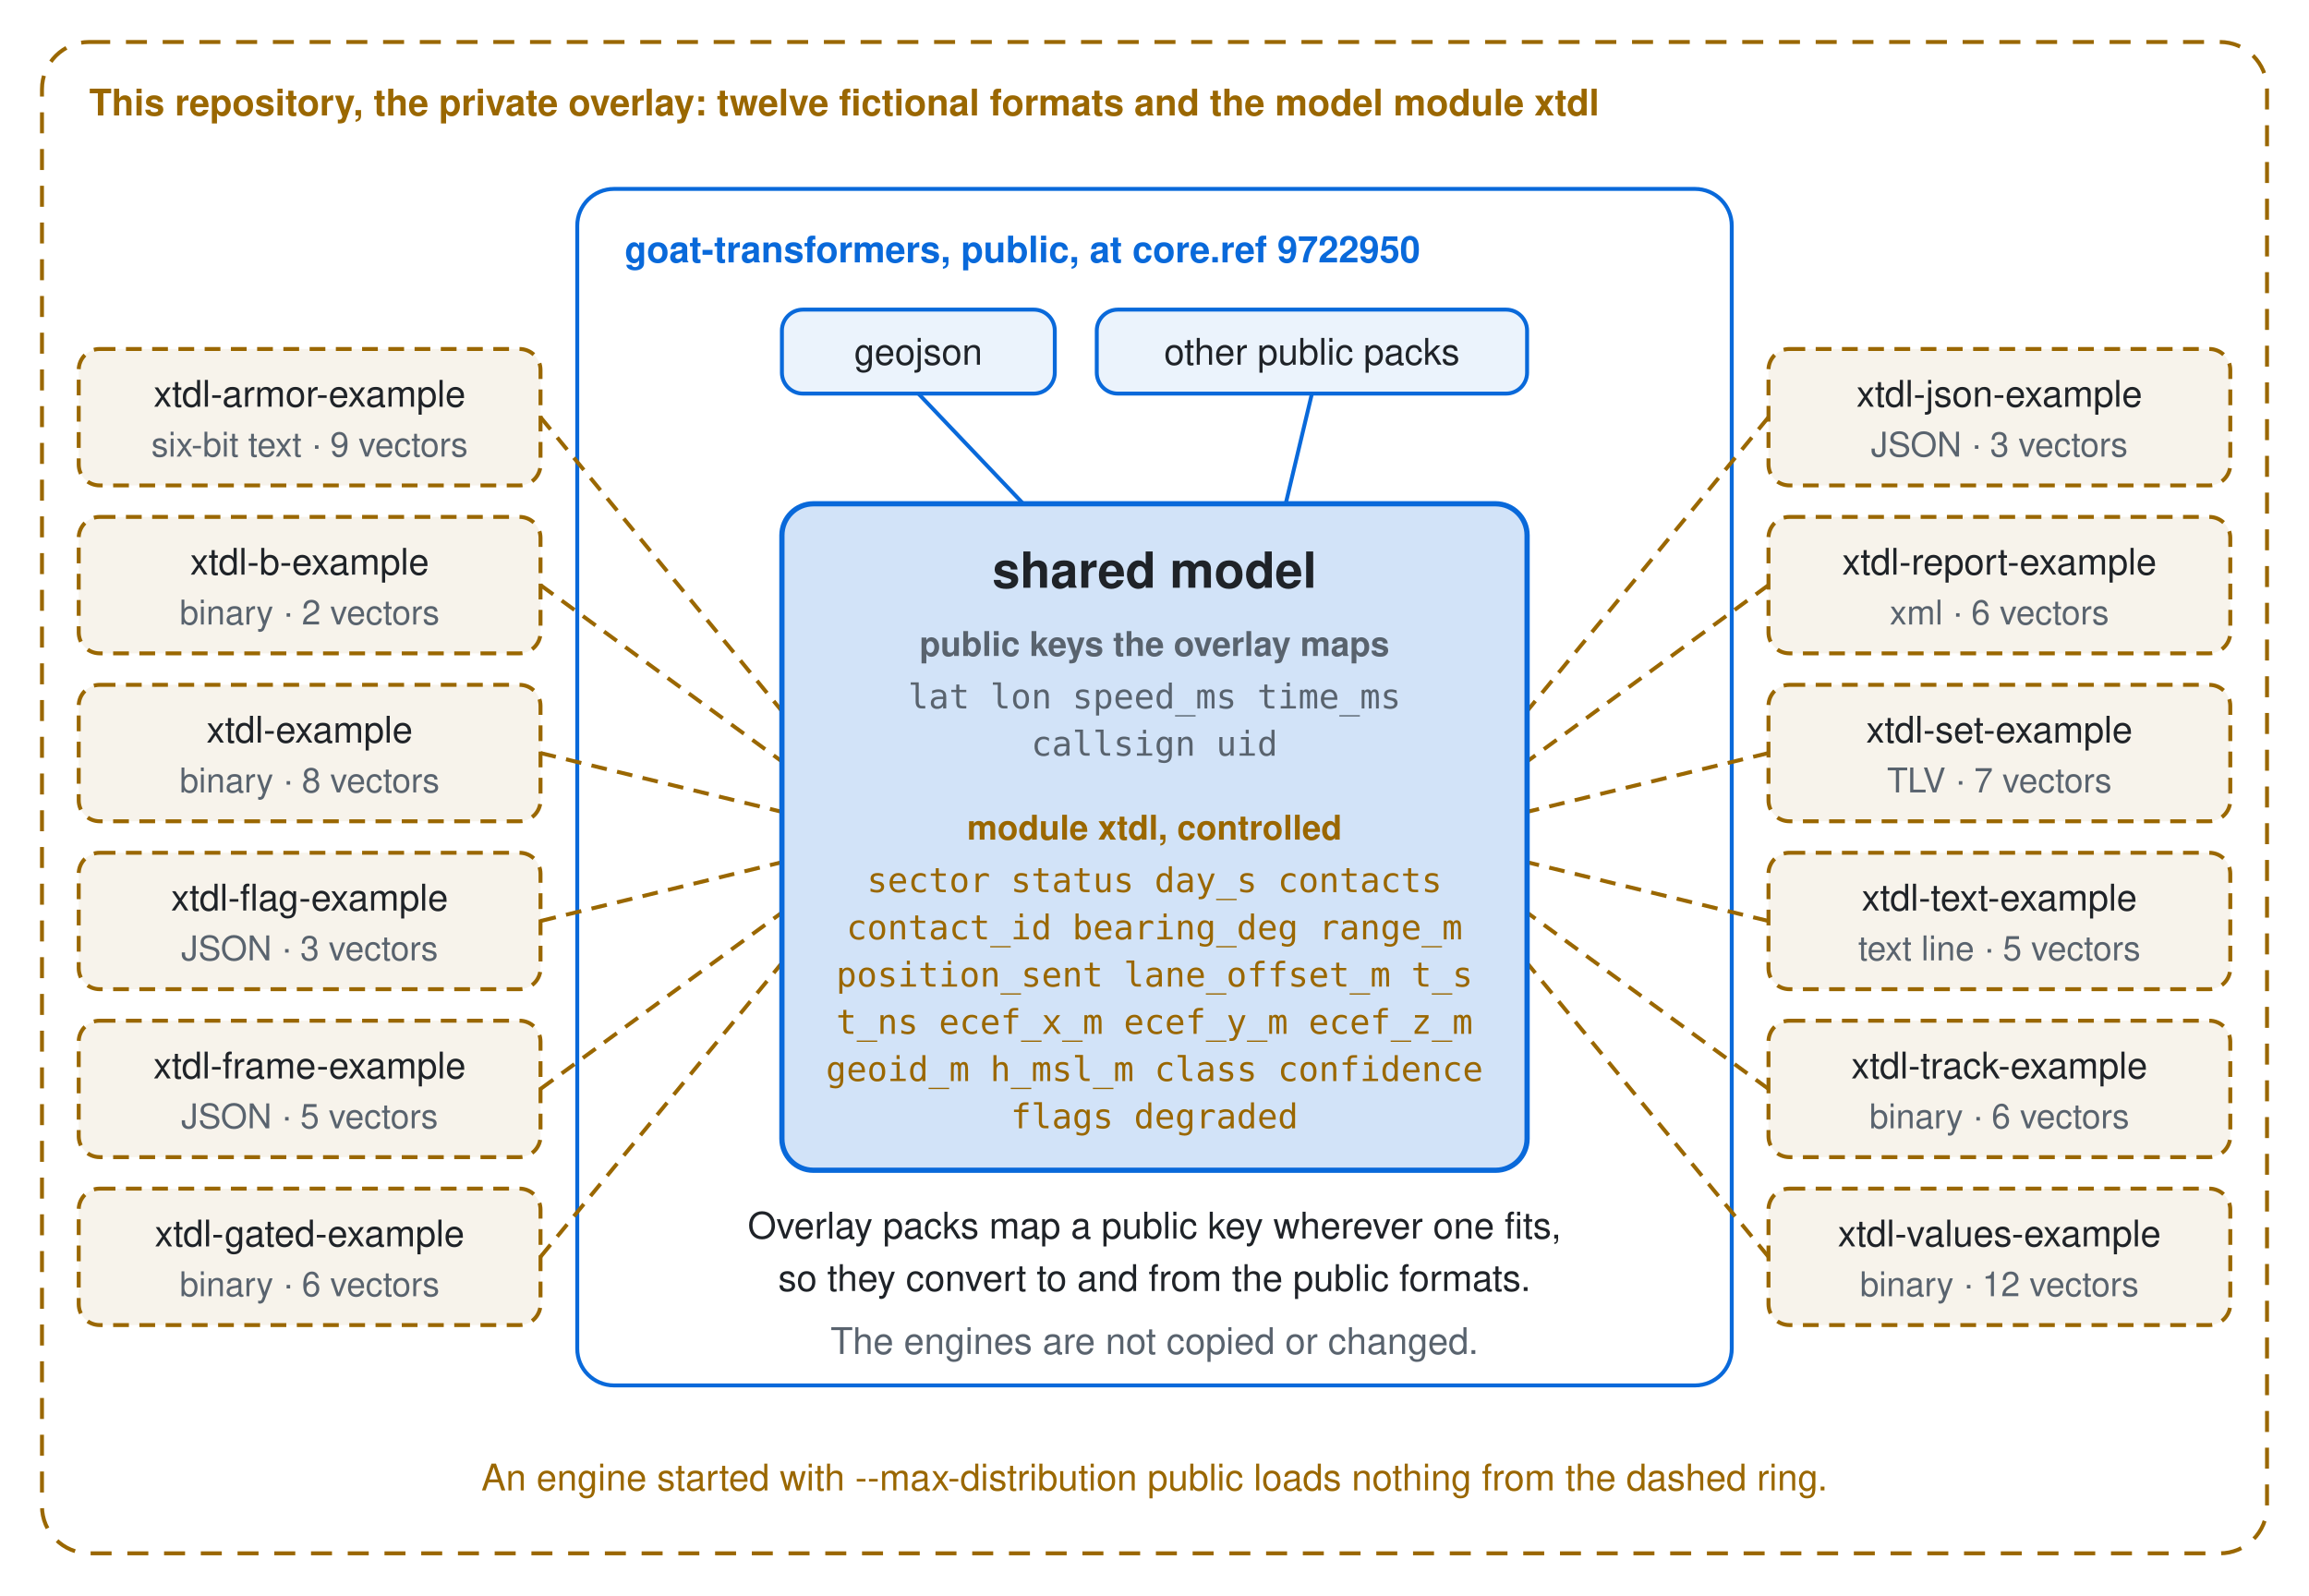
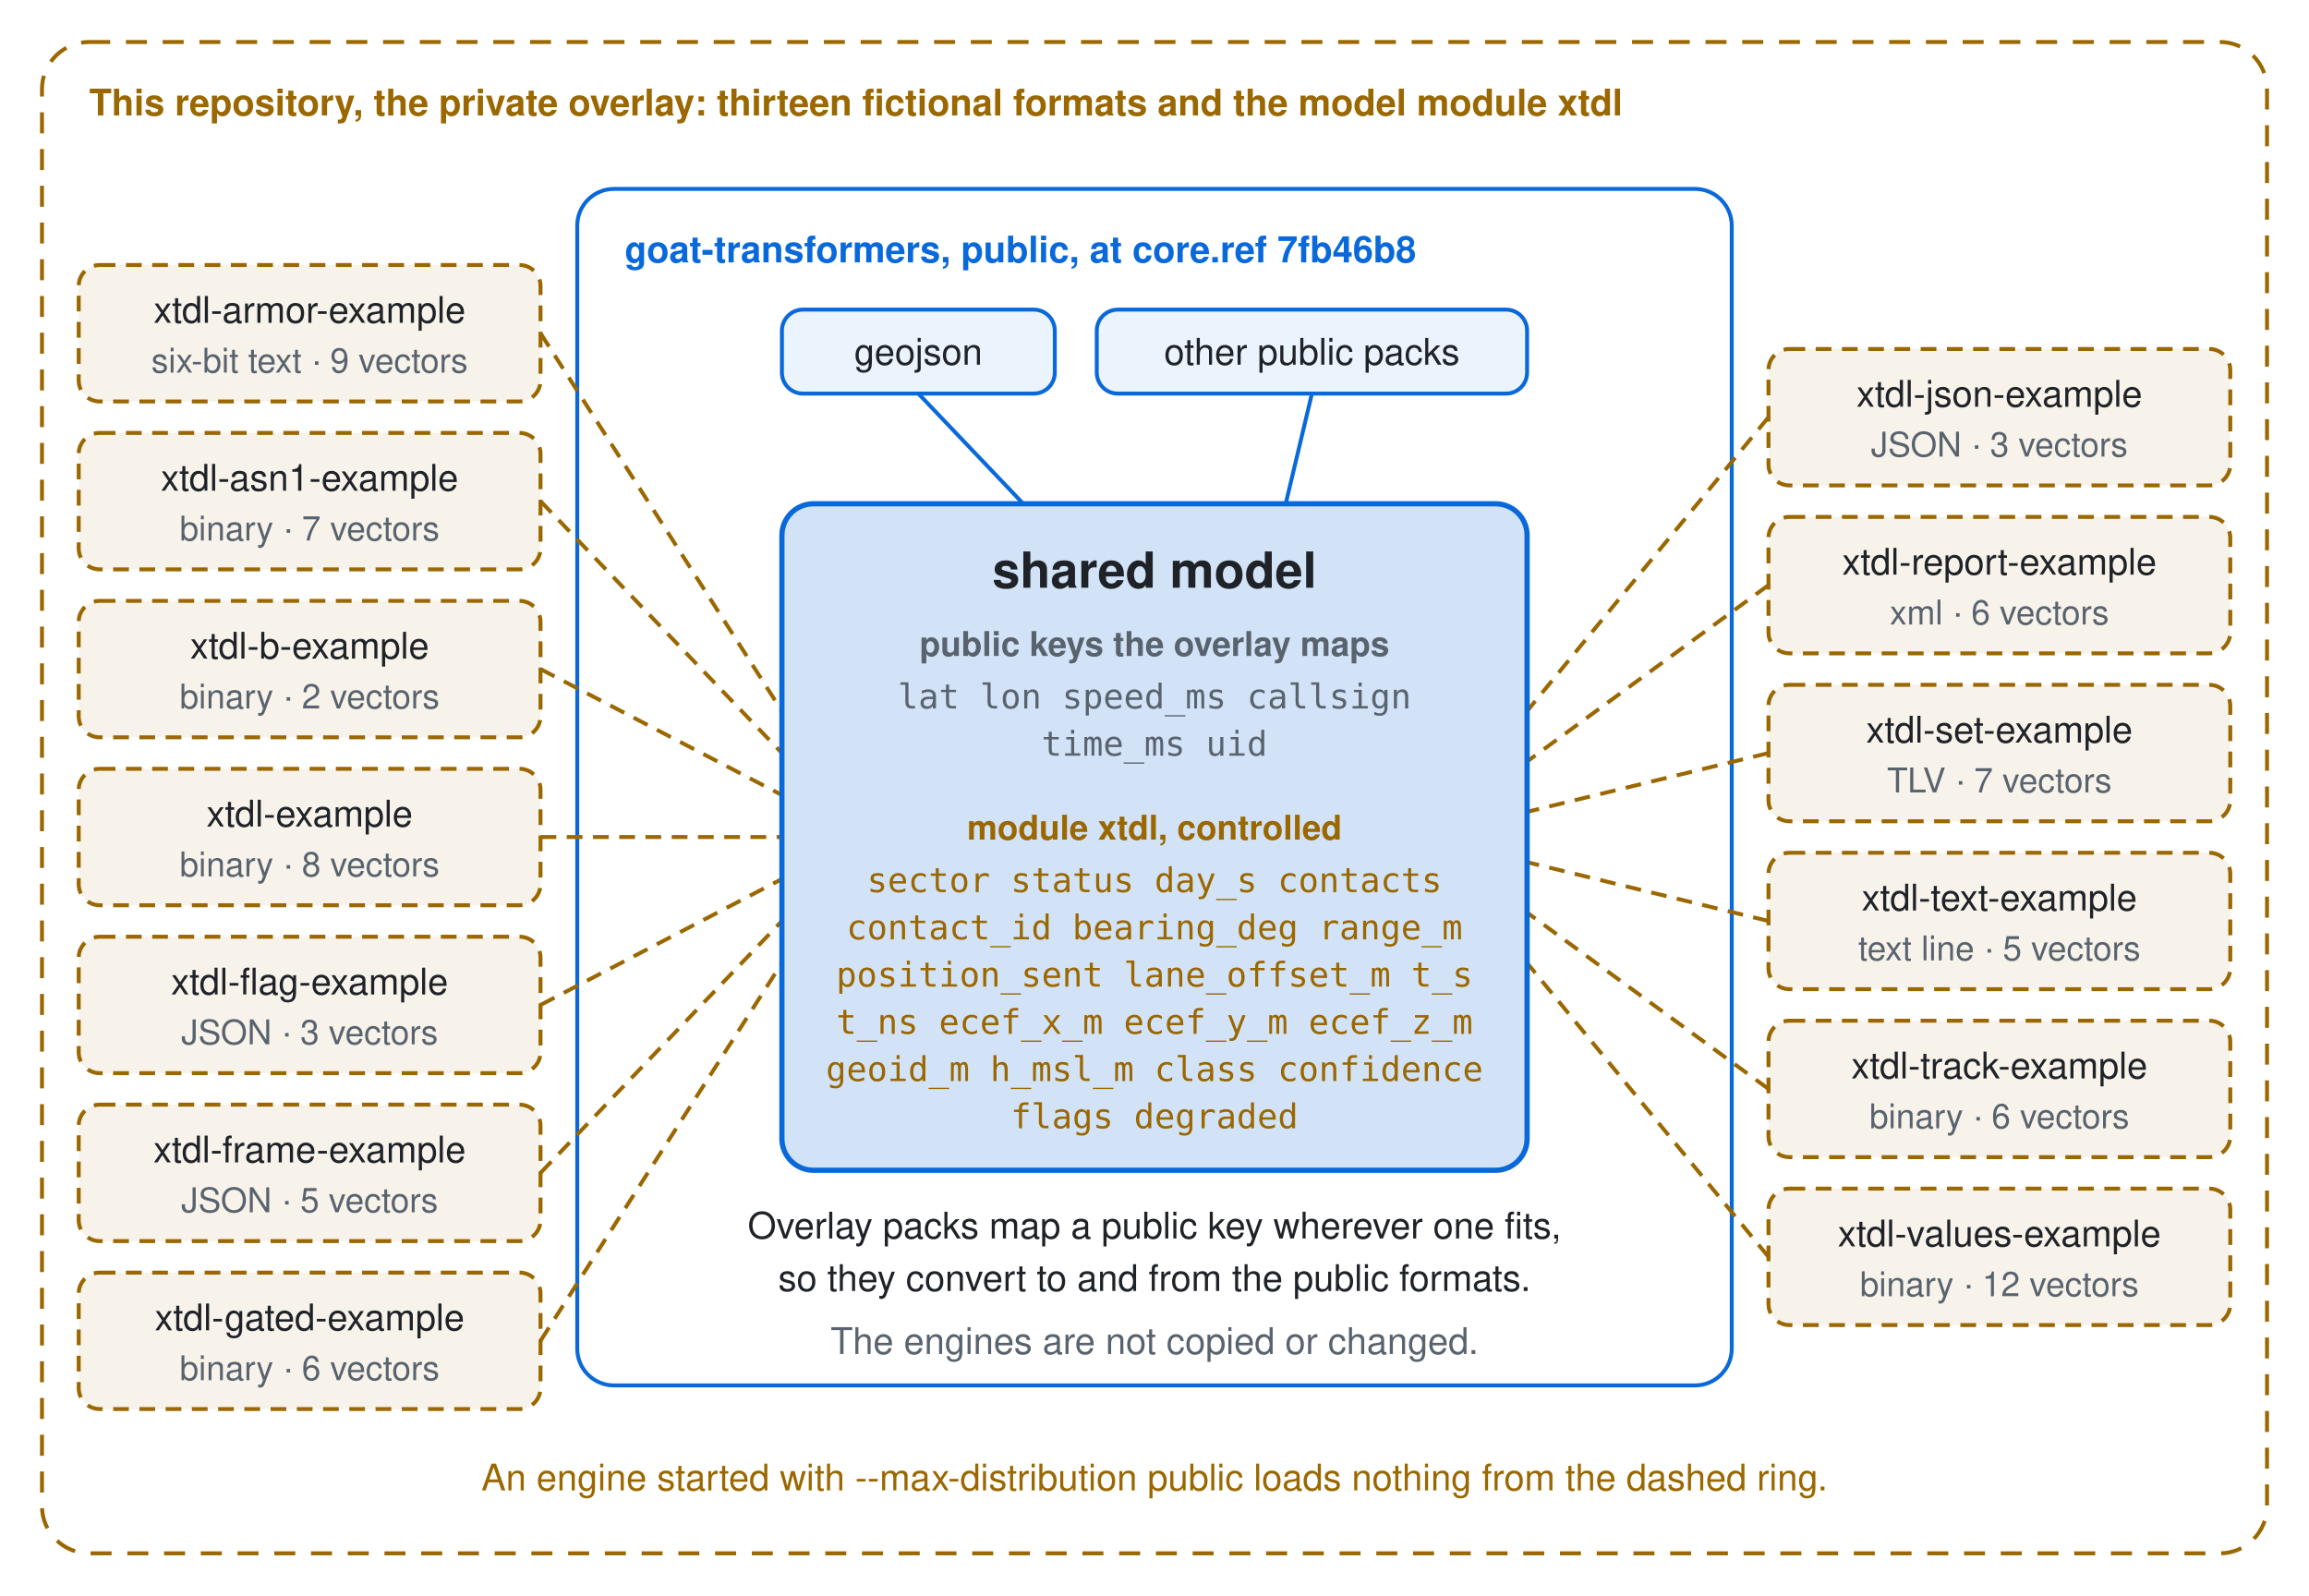
<svg xmlns="http://www.w3.org/2000/svg" viewBox="0 0 880 608" width="880" height="608" role="img" aria-labelledby="t d">
  <style>
  .ink{fill:#1f2328} .quiet{fill:#59636e} .pub{fill:#0969da} .ovl{fill:#9a6700}
  .t{font-family:-apple-system,BlinkMacSystemFont,"Segoe UI",Helvetica,Arial,sans-serif}
  .m{font-family:ui-monospace,SFMono-Regular,Menlo,Consolas,monospace}
  .box{fill:#0969da;fill-opacity:.08;stroke:#0969da;stroke-width:1.5}
  .hub{fill:#0969da;fill-opacity:.18;stroke:#0969da;stroke-width:2}
  .obox{fill:#9a6700;fill-opacity:.08;stroke:#9a6700;stroke-width:1.5;stroke-dasharray:6 4}
  .ring{fill:none;stroke:#0969da;stroke-width:1.5}
  .oring{fill:none;stroke:#9a6700;stroke-width:1.5;stroke-dasharray:8 6}
  .ln{stroke:#0969da;stroke-width:1.5;fill:none}
  .oln{stroke:#9a6700;stroke-width:1.5;fill:none;stroke-dasharray:6 4}
</style>
  <rect x="16" y="16" width="848" height="576" rx="18" class="oring" />
-   <text x="34" y="44" class="t ovl" font-size="14" text-anchor="start" font-weight="600">This repository, the private overlay: twelve fictional formats and the model module xtdl</text>
+   <text x="34" y="44" class="t ovl" font-size="14" text-anchor="start" font-weight="600">This repository, the private overlay: thirteen fictional formats and the model module xtdl</text>
  <rect x="220" y="72" width="440" height="456" rx="14" class="ring" />
-   <text x="238" y="100" class="t pub" font-size="14" text-anchor="start" font-weight="600">goat-transformers, public, at core.ref 9722950</text>
+   <text x="238" y="100" class="t pub" font-size="14" text-anchor="start" font-weight="600">goat-transformers, public, at core.ref 7fb46b8</text>
  <path d="M350 150 L390 192" class="ln" />
  <path d="M500 150 L490 192" class="ln" />
  <rect x="298" y="118" width="104" height="32" rx="8" class="box" />
  <text x="350" y="139" class="t ink" font-size="14" text-anchor="middle">geojson</text>
  <rect x="418" y="118" width="164" height="32" rx="8" class="box" />
  <text x="500" y="139" class="t ink" font-size="14" text-anchor="middle">other public packs</text>
-   <path d="M206 159 L298 271" class="oln" />
-   <path d="M206 223 L298 290.2" class="oln" />
-   <path d="M206 287 L298 309.4" class="oln" />
-   <path d="M206 351 L298 328.6" class="oln" />
-   <path d="M206 415 L298 347.8" class="oln" />
-   <path d="M206 479 L298 367" class="oln" />
+   <path d="M206 127 L298 271" class="oln" />
+   <path d="M206 191 L298 287" class="oln" />
+   <path d="M206 255 L298 303" class="oln" />
+   <path d="M206 319 L298 319" class="oln" />
+   <path d="M206 383 L298 335" class="oln" />
+   <path d="M206 447 L298 351" class="oln" />
+   <path d="M206 511 L298 367" class="oln" />
  <path d="M674 159 L582 271" class="oln" />
  <path d="M674 223 L582 290.2" class="oln" />
  <path d="M674 287 L582 309.4" class="oln" />
  <path d="M674 351 L582 328.6" class="oln" />
  <path d="M674 415 L582 347.8" class="oln" />
  <path d="M674 479 L582 367" class="oln" />
-   <rect x="30" y="133" width="176" height="52" rx="8" class="obox" />
-   <text x="118" y="155" class="t ink" font-size="14" text-anchor="middle">xtdl-armor-example</text>
-   <text x="118" y="174" class="t quiet" font-size="13" text-anchor="middle">six-bit text · 9 vectors</text>
-   <rect x="30" y="197" width="176" height="52" rx="8" class="obox" />
-   <text x="118" y="219" class="t ink" font-size="14" text-anchor="middle">xtdl-b-example</text>
-   <text x="118" y="238" class="t quiet" font-size="13" text-anchor="middle">binary · 2 vectors</text>
-   <rect x="30" y="261" width="176" height="52" rx="8" class="obox" />
-   <text x="118" y="283" class="t ink" font-size="14" text-anchor="middle">xtdl-example</text>
-   <text x="118" y="302" class="t quiet" font-size="13" text-anchor="middle">binary · 8 vectors</text>
-   <rect x="30" y="325" width="176" height="52" rx="8" class="obox" />
-   <text x="118" y="347" class="t ink" font-size="14" text-anchor="middle">xtdl-flag-example</text>
-   <text x="118" y="366" class="t quiet" font-size="13" text-anchor="middle">JSON · 3 vectors</text>
-   <rect x="30" y="389" width="176" height="52" rx="8" class="obox" />
-   <text x="118" y="411" class="t ink" font-size="14" text-anchor="middle">xtdl-frame-example</text>
-   <text x="118" y="430" class="t quiet" font-size="13" text-anchor="middle">JSON · 5 vectors</text>
-   <rect x="30" y="453" width="176" height="52" rx="8" class="obox" />
-   <text x="118" y="475" class="t ink" font-size="14" text-anchor="middle">xtdl-gated-example</text>
-   <text x="118" y="494" class="t quiet" font-size="13" text-anchor="middle">binary · 6 vectors</text>
+   <rect x="30" y="101" width="176" height="52" rx="8" class="obox" />
+   <text x="118" y="123" class="t ink" font-size="14" text-anchor="middle">xtdl-armor-example</text>
+   <text x="118" y="142" class="t quiet" font-size="13" text-anchor="middle">six-bit text · 9 vectors</text>
+   <rect x="30" y="165" width="176" height="52" rx="8" class="obox" />
+   <text x="118" y="187" class="t ink" font-size="14" text-anchor="middle">xtdl-asn1-example</text>
+   <text x="118" y="206" class="t quiet" font-size="13" text-anchor="middle">binary · 7 vectors</text>
+   <rect x="30" y="229" width="176" height="52" rx="8" class="obox" />
+   <text x="118" y="251" class="t ink" font-size="14" text-anchor="middle">xtdl-b-example</text>
+   <text x="118" y="270" class="t quiet" font-size="13" text-anchor="middle">binary · 2 vectors</text>
+   <rect x="30" y="293" width="176" height="52" rx="8" class="obox" />
+   <text x="118" y="315" class="t ink" font-size="14" text-anchor="middle">xtdl-example</text>
+   <text x="118" y="334" class="t quiet" font-size="13" text-anchor="middle">binary · 8 vectors</text>
+   <rect x="30" y="357" width="176" height="52" rx="8" class="obox" />
+   <text x="118" y="379" class="t ink" font-size="14" text-anchor="middle">xtdl-flag-example</text>
+   <text x="118" y="398" class="t quiet" font-size="13" text-anchor="middle">JSON · 3 vectors</text>
+   <rect x="30" y="421" width="176" height="52" rx="8" class="obox" />
+   <text x="118" y="443" class="t ink" font-size="14" text-anchor="middle">xtdl-frame-example</text>
+   <text x="118" y="462" class="t quiet" font-size="13" text-anchor="middle">JSON · 5 vectors</text>
+   <rect x="30" y="485" width="176" height="52" rx="8" class="obox" />
+   <text x="118" y="507" class="t ink" font-size="14" text-anchor="middle">xtdl-gated-example</text>
+   <text x="118" y="526" class="t quiet" font-size="13" text-anchor="middle">binary · 6 vectors</text>
  <rect x="674" y="133" width="176" height="52" rx="8" class="obox" />
  <text x="762" y="155" class="t ink" font-size="14" text-anchor="middle">xtdl-json-example</text>
  <text x="762" y="174" class="t quiet" font-size="13" text-anchor="middle">JSON · 3 vectors</text>
  <rect x="674" y="197" width="176" height="52" rx="8" class="obox" />
  <text x="762" y="219" class="t ink" font-size="14" text-anchor="middle">xtdl-report-example</text>
  <text x="762" y="238" class="t quiet" font-size="13" text-anchor="middle">xml · 6 vectors</text>
  <rect x="674" y="261" width="176" height="52" rx="8" class="obox" />
  <text x="762" y="283" class="t ink" font-size="14" text-anchor="middle">xtdl-set-example</text>
  <text x="762" y="302" class="t quiet" font-size="13" text-anchor="middle">TLV · 7 vectors</text>
  <rect x="674" y="325" width="176" height="52" rx="8" class="obox" />
  <text x="762" y="347" class="t ink" font-size="14" text-anchor="middle">xtdl-text-example</text>
  <text x="762" y="366" class="t quiet" font-size="13" text-anchor="middle">text line · 5 vectors</text>
  <rect x="674" y="389" width="176" height="52" rx="8" class="obox" />
  <text x="762" y="411" class="t ink" font-size="14" text-anchor="middle">xtdl-track-example</text>
  <text x="762" y="430" class="t quiet" font-size="13" text-anchor="middle">binary · 6 vectors</text>
  <rect x="674" y="453" width="176" height="52" rx="8" class="obox" />
  <text x="762" y="475" class="t ink" font-size="14" text-anchor="middle">xtdl-values-example</text>
  <text x="762" y="494" class="t quiet" font-size="13" text-anchor="middle">binary · 12 vectors</text>
  <rect x="298" y="192" width="284" height="254" rx="12" class="hub" />
  <text x="440" y="224" class="t ink" font-size="19" text-anchor="middle" font-weight="600">shared model</text>
  <text x="440" y="250" class="t quiet" font-size="13" text-anchor="middle" font-weight="600">public keys the overlay maps</text>
  <text x="440" y="320" class="t ovl" font-size="13" text-anchor="middle" font-weight="600">module xtdl, controlled</text>
-   <text x="440" y="270" class="m quiet" font-size="13" text-anchor="middle">lat lon speed_ms time_ms</text>
-   <text x="440" y="288" class="m quiet" font-size="13" text-anchor="middle">callsign uid</text>
+   <text x="440" y="270" class="m quiet" font-size="13" text-anchor="middle">lat lon speed_ms callsign</text>
+   <text x="440" y="288" class="m quiet" font-size="13" text-anchor="middle">time_ms uid</text>
  <text x="440" y="340" class="m ovl" font-size="13" text-anchor="middle">sector status day_s contacts</text>
  <text x="440" y="358" class="m ovl" font-size="13" text-anchor="middle">contact_id bearing_deg range_m</text>
  <text x="440" y="376" class="m ovl" font-size="13" text-anchor="middle">position_sent lane_offset_m t_s</text>
  <text x="440" y="394" class="m ovl" font-size="13" text-anchor="middle">t_ns ecef_x_m ecef_y_m ecef_z_m</text>
  <text x="440" y="412" class="m ovl" font-size="13" text-anchor="middle">geoid_m h_msl_m class confidence</text>
  <text x="440" y="430" class="m ovl" font-size="13" text-anchor="middle">flags degraded</text>
  <text x="440" y="472" class="t ink" font-size="14" text-anchor="middle">Overlay packs map a public key wherever one fits,</text>
  <text x="440" y="492" class="t ink" font-size="14" text-anchor="middle">so they convert to and from the public formats.</text>
  <text x="440" y="516" class="t quiet" font-size="14" text-anchor="middle">The engines are not copied or changed.</text>
  <text x="440" y="568" class="t ovl" font-size="14" text-anchor="middle">An engine started with --max-distribution public loads nothing from the dashed ring.</text>
</svg>
